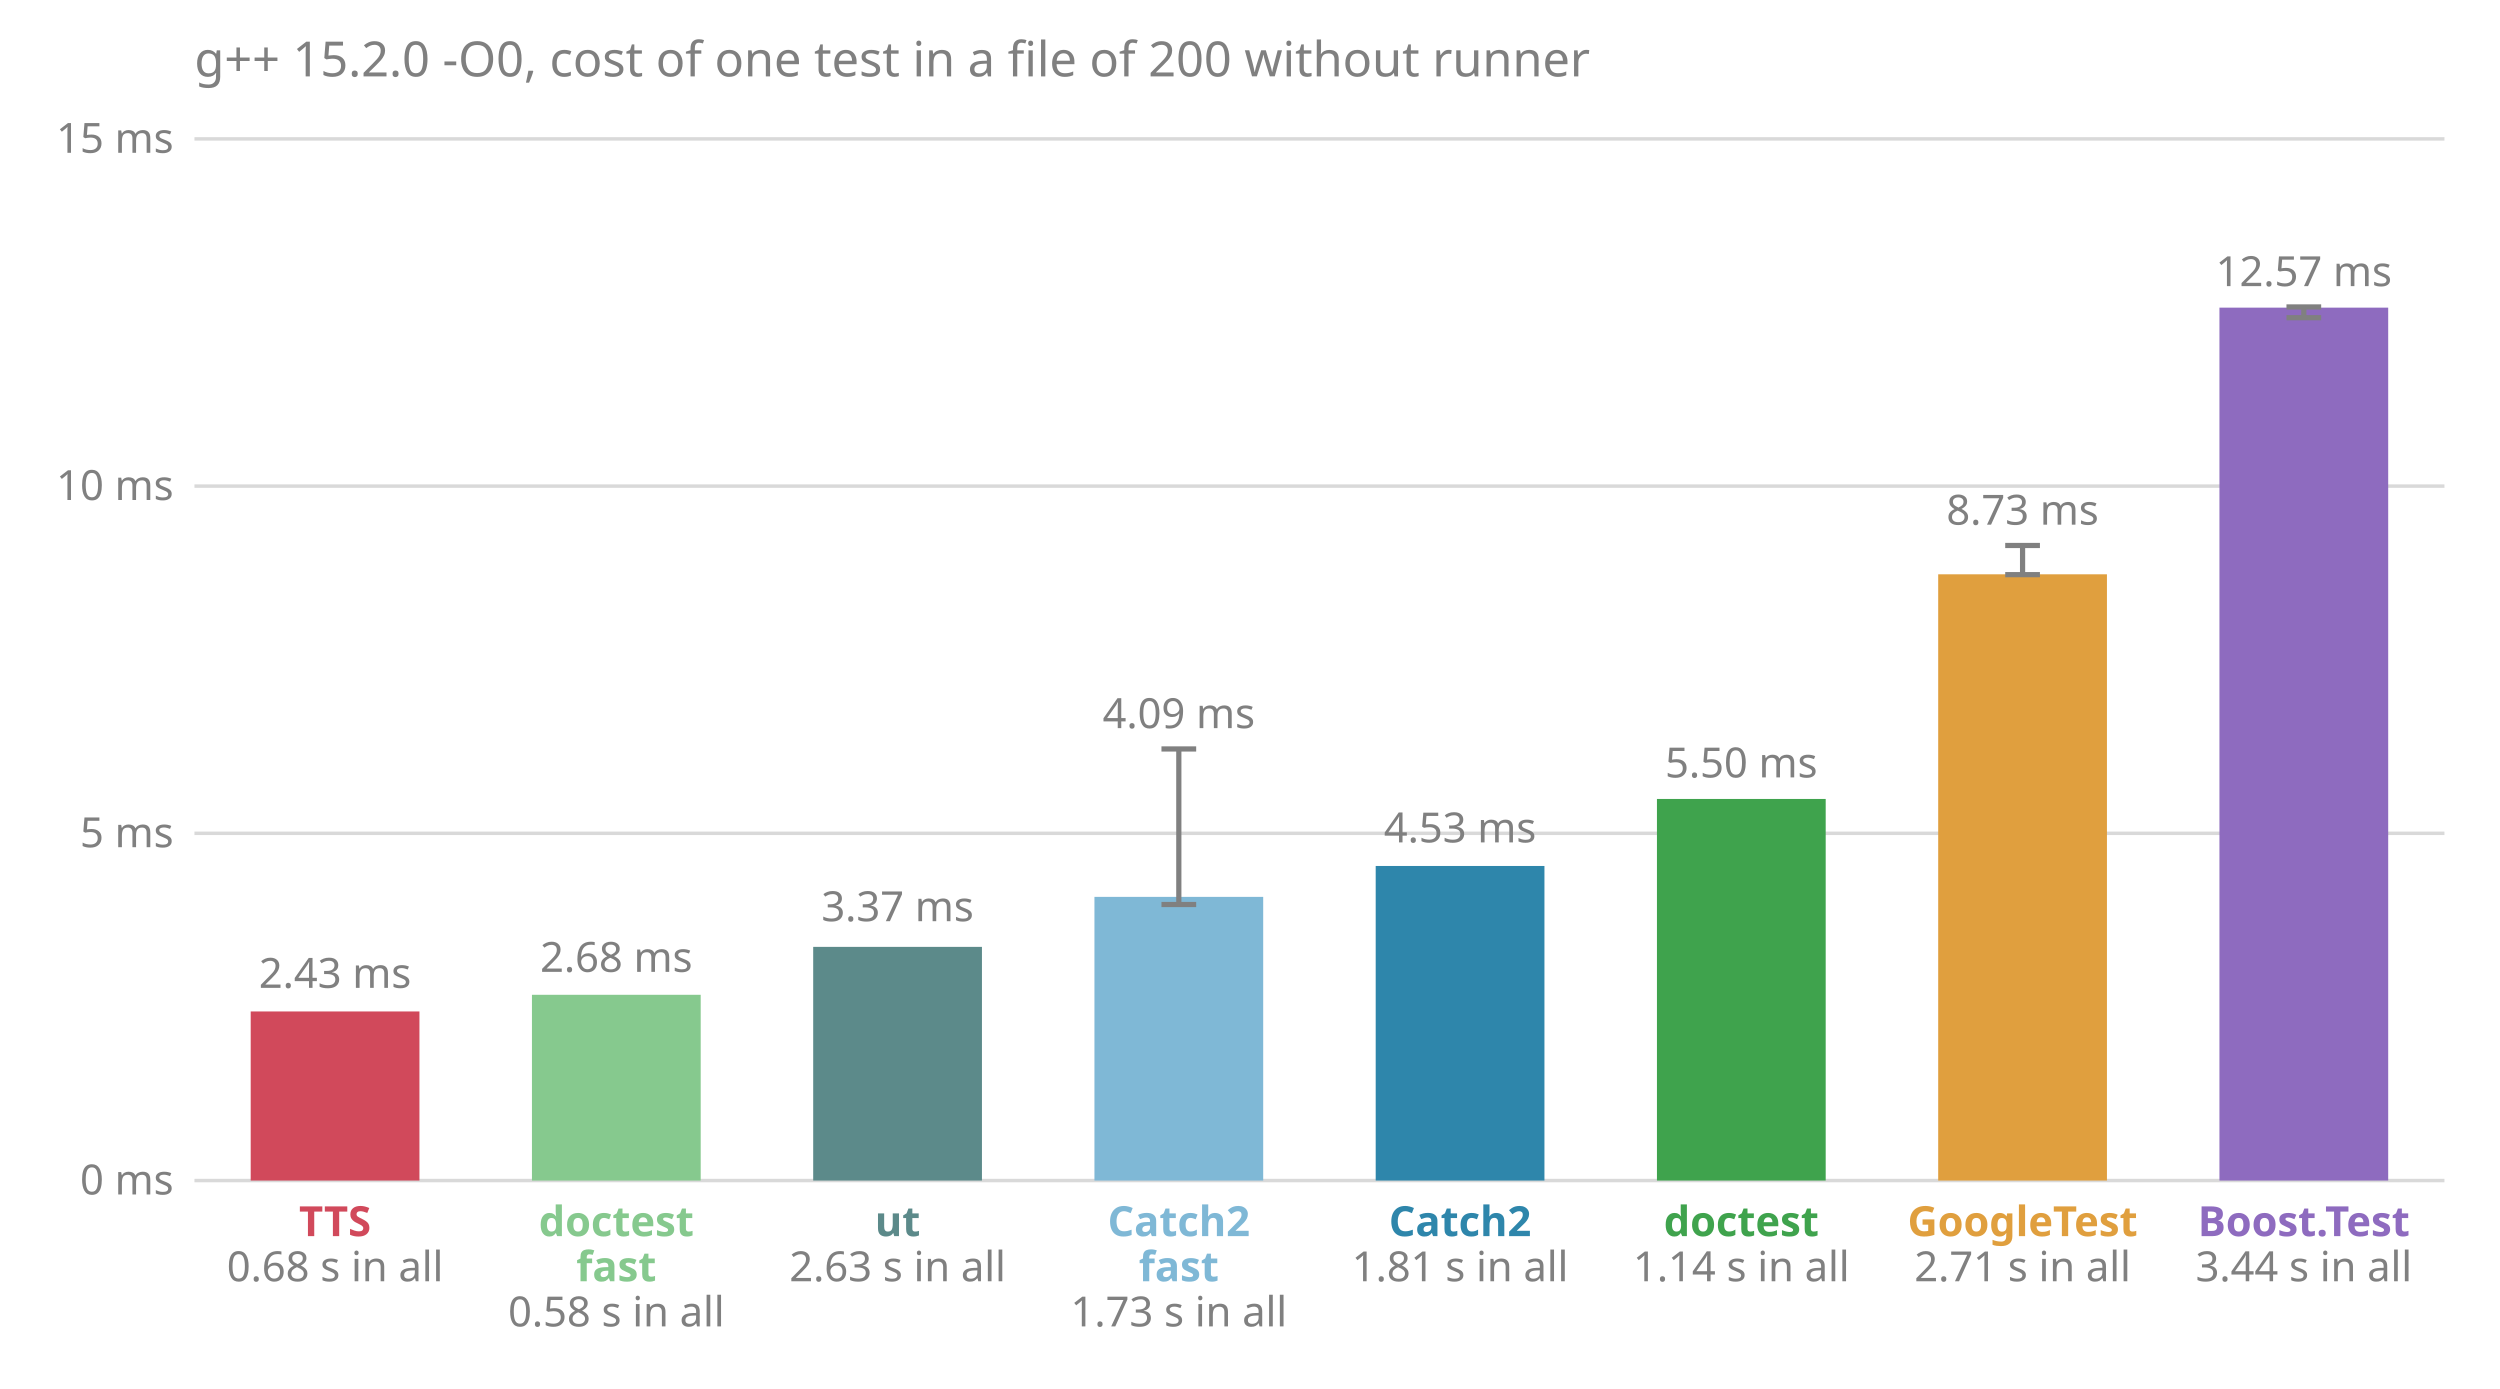
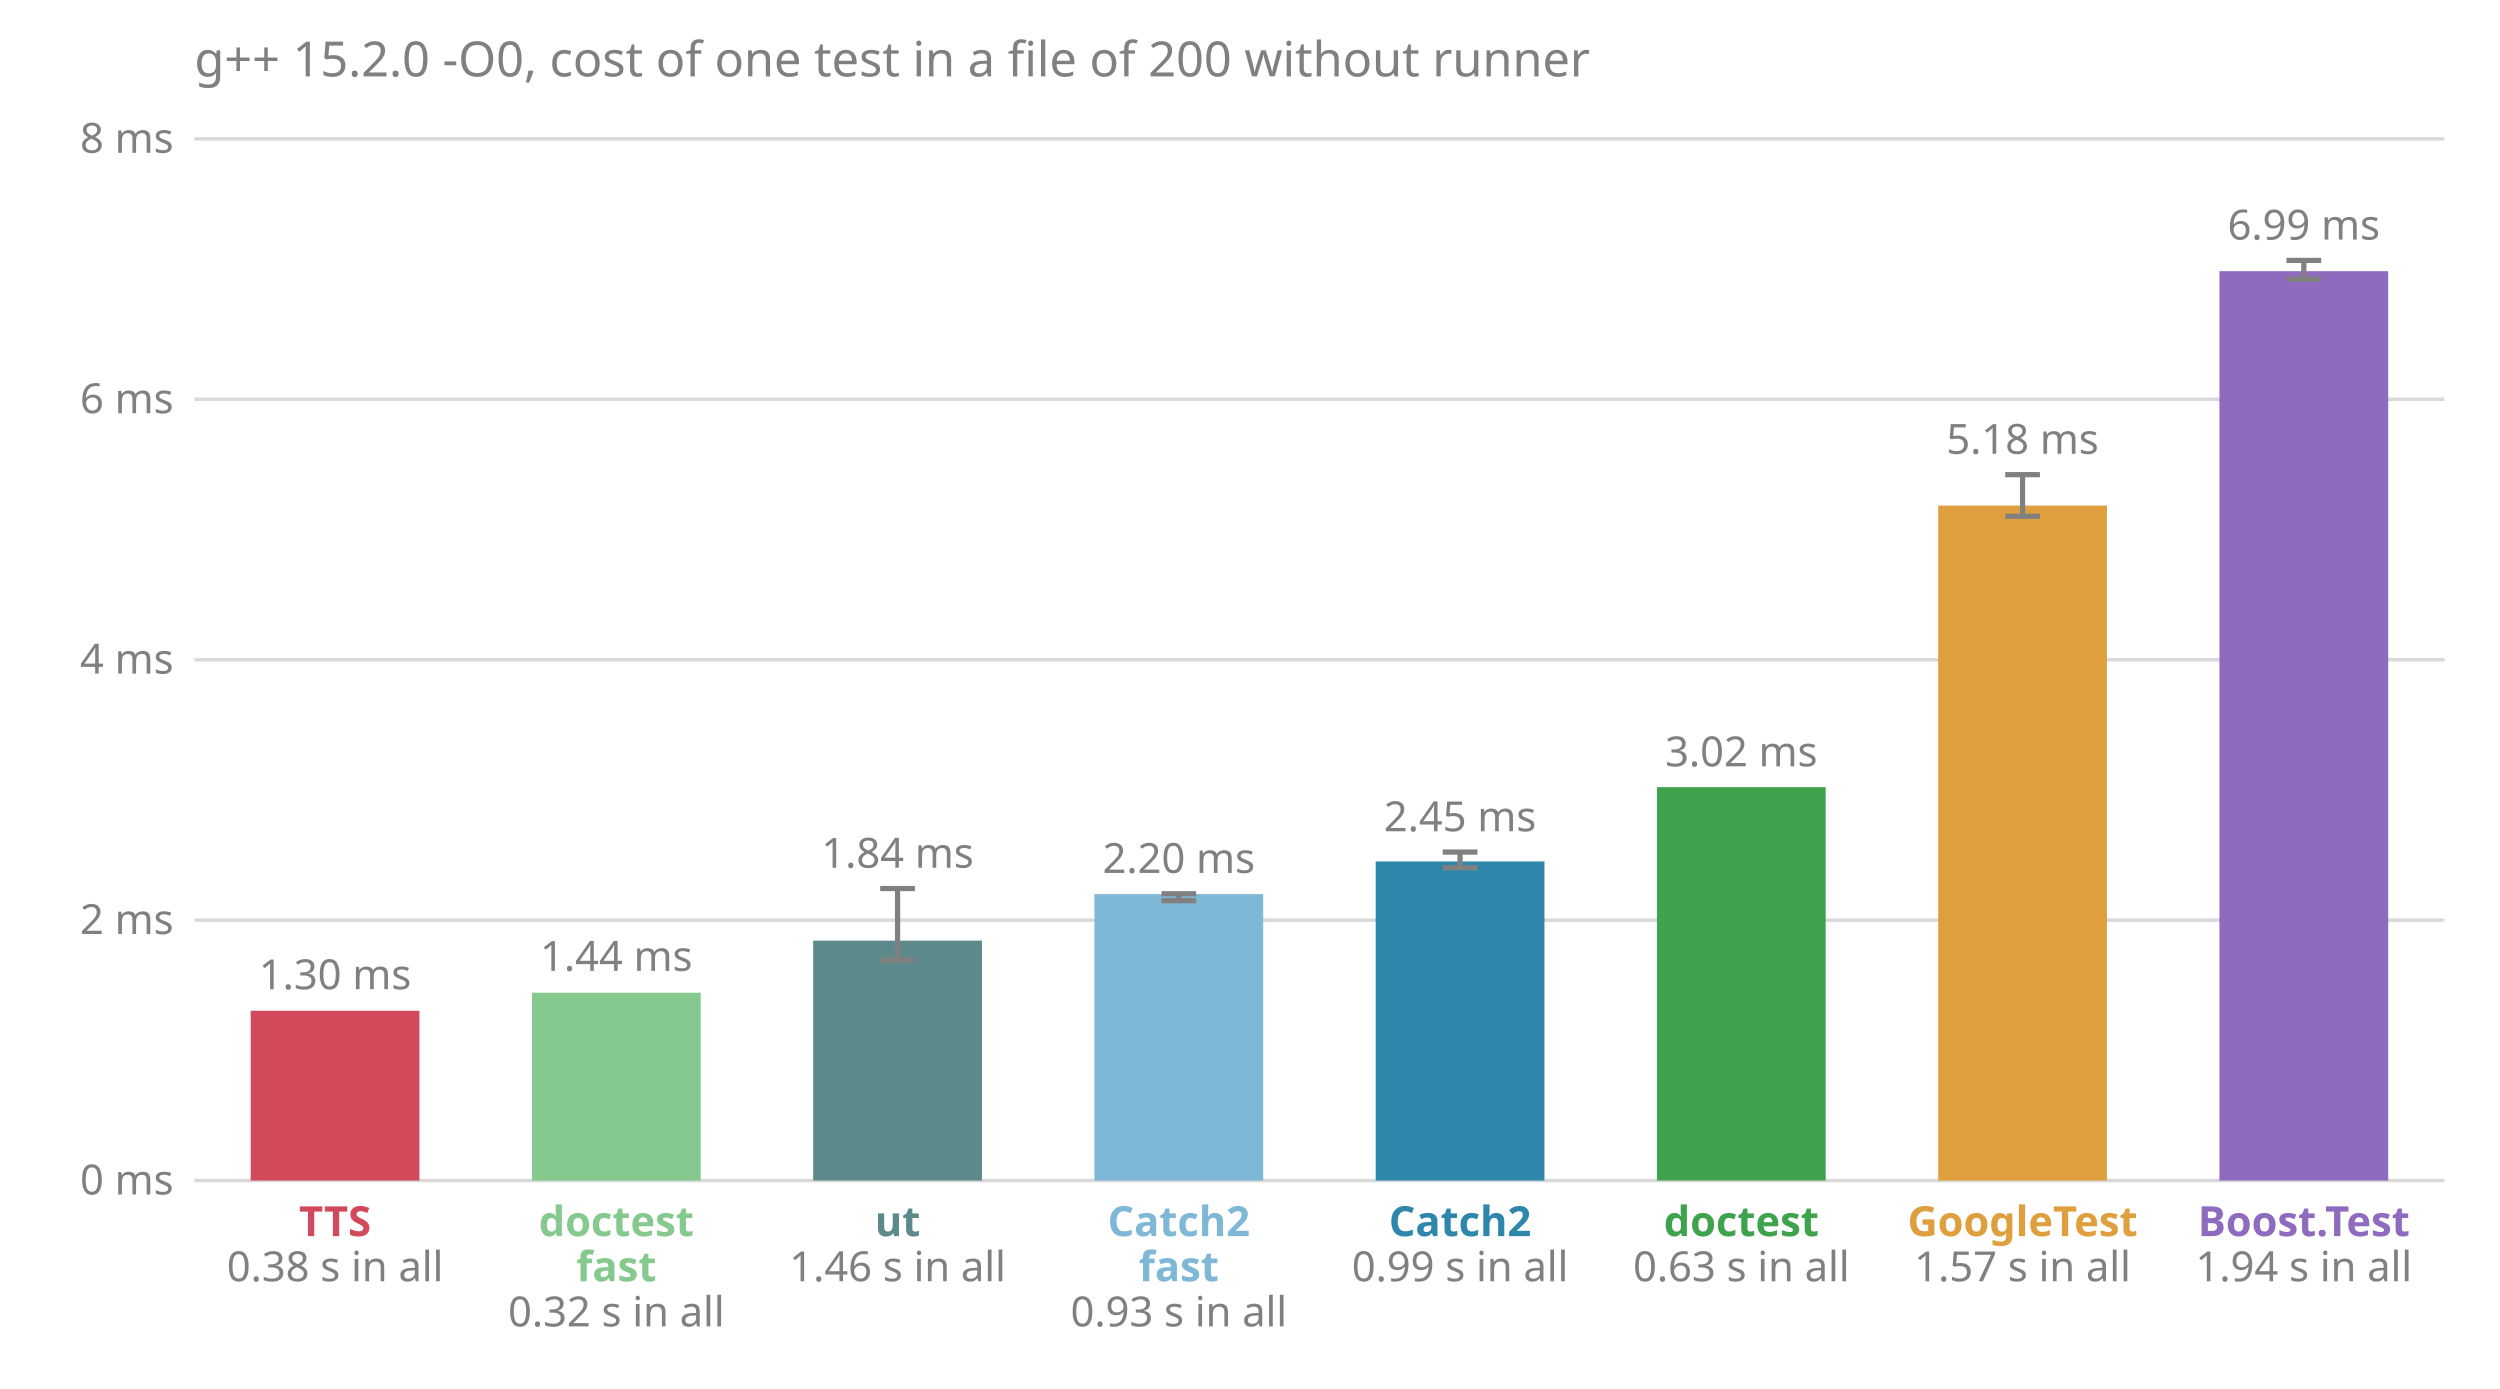
<svg xmlns="http://www.w3.org/2000/svg" viewBox="0 0 720 400" font-family="sans-serif" font-size="12">
  <text x="56.0" y="22.0" fill="#808080" font-size="14">g++ 15.2.0 -O0, cost of one test in a file of 200 without runner</text>
  <line x1="56.0" x2="704.0" y1="340.0" y2="340.0" stroke="#808080" stroke-opacity="0.3" />
  <text x="50.0" y="344.0" fill="#808080" text-anchor="end">0 ms</text>
-   <line x1="56.0" x2="704.0" y1="240.0" y2="240.0" stroke="#808080" stroke-opacity="0.3" />
-   <text x="50.0" y="244.0" fill="#808080" text-anchor="end">5 ms</text>
-   <line x1="56.0" x2="704.0" y1="140.0" y2="140.0" stroke="#808080" stroke-opacity="0.3" />
-   <text x="50.0" y="144.0" fill="#808080" text-anchor="end">10 ms</text>
+   <line x1="56.0" x2="704.0" y1="265.0" y2="265.0" stroke="#808080" stroke-opacity="0.3" />
+   <text x="50.0" y="269.0" fill="#808080" text-anchor="end">2 ms</text>
+   <line x1="56.0" x2="704.0" y1="190.0" y2="190.0" stroke="#808080" stroke-opacity="0.3" />
+   <text x="50.0" y="194.0" fill="#808080" text-anchor="end">4 ms</text>
+   <line x1="56.0" x2="704.0" y1="115.0" y2="115.0" stroke="#808080" stroke-opacity="0.3" />
+   <text x="50.0" y="119.0" fill="#808080" text-anchor="end">6 ms</text>
  <line x1="56.0" x2="704.0" y1="40.0" y2="40.0" stroke="#808080" stroke-opacity="0.3" />
-   <text x="50.0" y="44.0" fill="#808080" text-anchor="end">15 ms</text>
-   <rect x="72.2" y="291.3" width="48.6" height="48.7" fill="#d1495b" />
-   <text x="96.5" y="284.5" fill="#808080" text-anchor="middle">2.43 ms</text>
+   <text x="50.0" y="44.0" fill="#808080" text-anchor="end">8 ms</text>
+   <rect x="72.2" y="291.1" width="48.6" height="48.9" fill="#d1495b" />
+   <text x="96.5" y="284.9" fill="#808080" text-anchor="middle">1.30 ms</text>
  <text x="96.5" y="356.0" fill="#d1495b" font-weight="bold" text-anchor="middle">TTS</text>
-   <text x="96.5" y="369.0" fill="#808080" text-anchor="middle">0.68 s in all</text>
-   <rect x="153.2" y="286.5" width="48.6" height="53.5" fill="#86c98e" />
-   <text x="177.5" y="279.9" fill="#808080" text-anchor="middle">2.68 ms</text>
+   <text x="96.5" y="369.0" fill="#808080" text-anchor="middle">0.38 s in all</text>
+   <rect x="153.2" y="285.9" width="48.6" height="54.1" fill="#86c98e" />
+   <text x="177.5" y="279.6" fill="#808080" text-anchor="middle">1.44 ms</text>
  <text x="177.5" y="356.0" fill="#86c98e" font-weight="bold" text-anchor="middle">doctest</text>
  <text x="177.5" y="369.0" fill="#86c98e" font-weight="bold" text-anchor="middle">fast</text>
-   <text x="177.5" y="382.0" fill="#808080" text-anchor="middle">0.58 s in all</text>
-   <rect x="234.2" y="272.7" width="48.6" height="67.3" fill="#5c8a8a" />
-   <text x="258.5" y="265.3" fill="#808080" text-anchor="middle">3.37 ms</text>
+   <text x="177.5" y="382.0" fill="#808080" text-anchor="middle">0.32 s in all</text>
+   <rect x="234.2" y="270.9" width="48.6" height="69.1" fill="#5c8a8a" />
+   <line x1="258.5" x2="258.5" y1="276.5" y2="255.9" stroke="#808080" stroke-width="1.5" />
+   <line x1="253.5" x2="263.5" y1="276.5" y2="276.5" stroke="#808080" stroke-width="1.5" />
+   <line x1="253.5" x2="263.5" y1="255.9" y2="255.9" stroke="#808080" stroke-width="1.5" />
+   <text x="258.5" y="249.9" fill="#808080" text-anchor="middle">1.84 ms</text>
  <text x="258.5" y="356.0" fill="#5c8a8a" font-weight="bold" text-anchor="middle">ut</text>
-   <text x="258.5" y="369.0" fill="#808080" text-anchor="middle">2.63 s in all</text>
-   <rect x="315.2" y="258.3" width="48.6" height="81.7" fill="#7fb8d6" />
-   <line x1="339.5" x2="339.5" y1="260.5" y2="215.7" stroke="#808080" stroke-width="1.5" />
-   <line x1="334.5" x2="344.5" y1="260.5" y2="260.5" stroke="#808080" stroke-width="1.5" />
-   <line x1="334.5" x2="344.5" y1="215.7" y2="215.7" stroke="#808080" stroke-width="1.5" />
-   <text x="339.5" y="209.7" fill="#808080" text-anchor="middle">4.09 ms</text>
+   <text x="258.5" y="369.0" fill="#808080" text-anchor="middle">1.46 s in all</text>
+   <rect x="315.2" y="257.5" width="48.6" height="82.5" fill="#7fb8d6" />
+   <line x1="339.5" x2="339.5" y1="259.4" y2="257.4" stroke="#808080" stroke-width="1.5" />
+   <line x1="334.5" x2="344.5" y1="259.4" y2="259.4" stroke="#808080" stroke-width="1.5" />
+   <line x1="334.5" x2="344.5" y1="257.4" y2="257.4" stroke="#808080" stroke-width="1.5" />
+   <text x="339.5" y="251.4" fill="#808080" text-anchor="middle">2.20 ms</text>
  <text x="339.5" y="356.0" fill="#7fb8d6" font-weight="bold" text-anchor="middle">Catch2</text>
  <text x="339.5" y="369.0" fill="#7fb8d6" font-weight="bold" text-anchor="middle">fast</text>
-   <text x="339.5" y="382.0" fill="#808080" text-anchor="middle">1.73 s in all</text>
-   <rect x="396.2" y="249.4" width="48.6" height="90.6" fill="#2e86ab" />
-   <text x="420.5" y="242.6" fill="#808080" text-anchor="middle">4.53 ms</text>
+   <text x="339.5" y="382.0" fill="#808080" text-anchor="middle">0.93 s in all</text>
+   <rect x="396.2" y="248.1" width="48.6" height="91.9" fill="#2e86ab" />
+   <line x1="420.5" x2="420.5" y1="249.9" y2="245.4" stroke="#808080" stroke-width="1.5" />
+   <line x1="415.5" x2="425.5" y1="249.9" y2="249.9" stroke="#808080" stroke-width="1.5" />
+   <line x1="415.5" x2="425.5" y1="245.4" y2="245.4" stroke="#808080" stroke-width="1.5" />
+   <text x="420.5" y="239.4" fill="#808080" text-anchor="middle">2.45 ms</text>
  <text x="420.5" y="356.0" fill="#2e86ab" font-weight="bold" text-anchor="middle">Catch2</text>
-   <text x="420.5" y="369.0" fill="#808080" text-anchor="middle">1.81 s in all</text>
-   <rect x="477.2" y="230.1" width="48.6" height="109.9" fill="#3fa34d" />
-   <text x="501.5" y="223.9" fill="#808080" text-anchor="middle">5.50 ms</text>
+   <text x="420.5" y="369.0" fill="#808080" text-anchor="middle">0.99 s in all</text>
+   <rect x="477.2" y="226.7" width="48.6" height="113.3" fill="#3fa34d" />
+   <text x="501.5" y="220.7" fill="#808080" text-anchor="middle">3.02 ms</text>
  <text x="501.5" y="356.0" fill="#3fa34d" font-weight="bold" text-anchor="middle">doctest</text>
-   <text x="501.5" y="369.0" fill="#808080" text-anchor="middle">1.14 s in all</text>
-   <rect x="558.2" y="165.4" width="48.6" height="174.6" fill="#e09f3e" />
-   <line x1="582.5" x2="582.5" y1="165.5" y2="157.1" stroke="#808080" stroke-width="1.5" />
-   <line x1="577.5" x2="587.5" y1="165.5" y2="165.5" stroke="#808080" stroke-width="1.5" />
-   <line x1="577.5" x2="587.5" y1="157.1" y2="157.1" stroke="#808080" stroke-width="1.5" />
-   <text x="582.5" y="151.1" fill="#808080" text-anchor="middle">8.73 ms</text>
+   <text x="501.5" y="369.0" fill="#808080" text-anchor="middle">0.63 s in all</text>
+   <rect x="558.2" y="145.6" width="48.6" height="194.4" fill="#e09f3e" />
+   <line x1="582.5" x2="582.5" y1="148.7" y2="136.7" stroke="#808080" stroke-width="1.5" />
+   <line x1="577.5" x2="587.5" y1="148.7" y2="148.7" stroke="#808080" stroke-width="1.5" />
+   <line x1="577.5" x2="587.5" y1="136.7" y2="136.7" stroke="#808080" stroke-width="1.5" />
+   <text x="582.5" y="130.7" fill="#808080" text-anchor="middle">5.18 ms</text>
  <text x="582.5" y="356.0" fill="#e09f3e" font-weight="bold" text-anchor="middle">GoogleTest</text>
-   <text x="582.5" y="369.0" fill="#808080" text-anchor="middle">2.71 s in all</text>
-   <rect x="639.2" y="88.6" width="48.6" height="251.4" fill="#8e6bbf" />
-   <line x1="663.5" x2="663.5" y1="91.5" y2="88.4" stroke="#808080" stroke-width="1.5" />
-   <line x1="658.5" x2="668.5" y1="91.5" y2="91.5" stroke="#808080" stroke-width="1.5" />
-   <line x1="658.5" x2="668.5" y1="88.4" y2="88.4" stroke="#808080" stroke-width="1.5" />
-   <text x="663.5" y="82.4" fill="#808080" text-anchor="middle">12.57 ms</text>
+   <text x="582.5" y="369.0" fill="#808080" text-anchor="middle">1.57 s in all</text>
+   <rect x="639.2" y="78.1" width="48.6" height="261.9" fill="#8e6bbf" />
+   <line x1="663.5" x2="663.5" y1="80.4" y2="75.0" stroke="#808080" stroke-width="1.5" />
+   <line x1="658.5" x2="668.5" y1="80.4" y2="80.4" stroke="#808080" stroke-width="1.5" />
+   <line x1="658.5" x2="668.5" y1="75.0" y2="75.0" stroke="#808080" stroke-width="1.5" />
+   <text x="663.5" y="69.0" fill="#808080" text-anchor="middle">6.99 ms</text>
  <text x="663.5" y="356.0" fill="#8e6bbf" font-weight="bold" text-anchor="middle">Boost.Test</text>
-   <text x="663.5" y="369.0" fill="#808080" text-anchor="middle">3.44 s in all</text>
+   <text x="663.5" y="369.0" fill="#808080" text-anchor="middle">1.94 s in all</text>
</svg>
